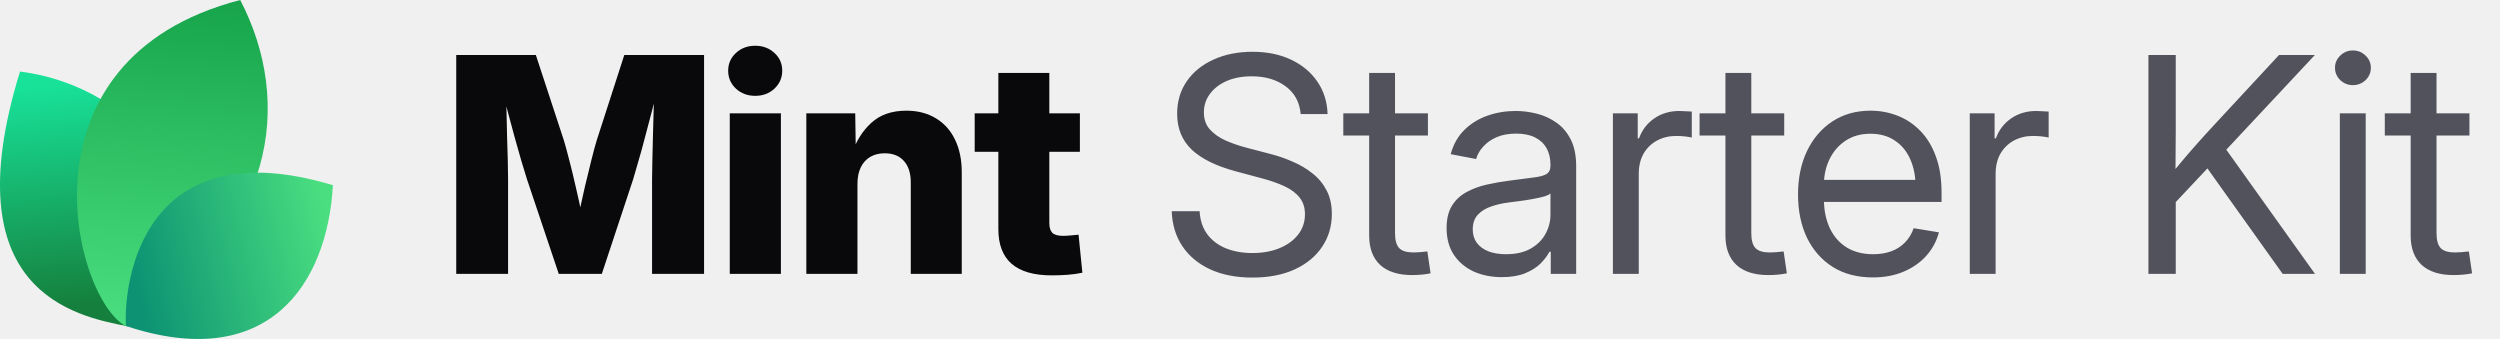
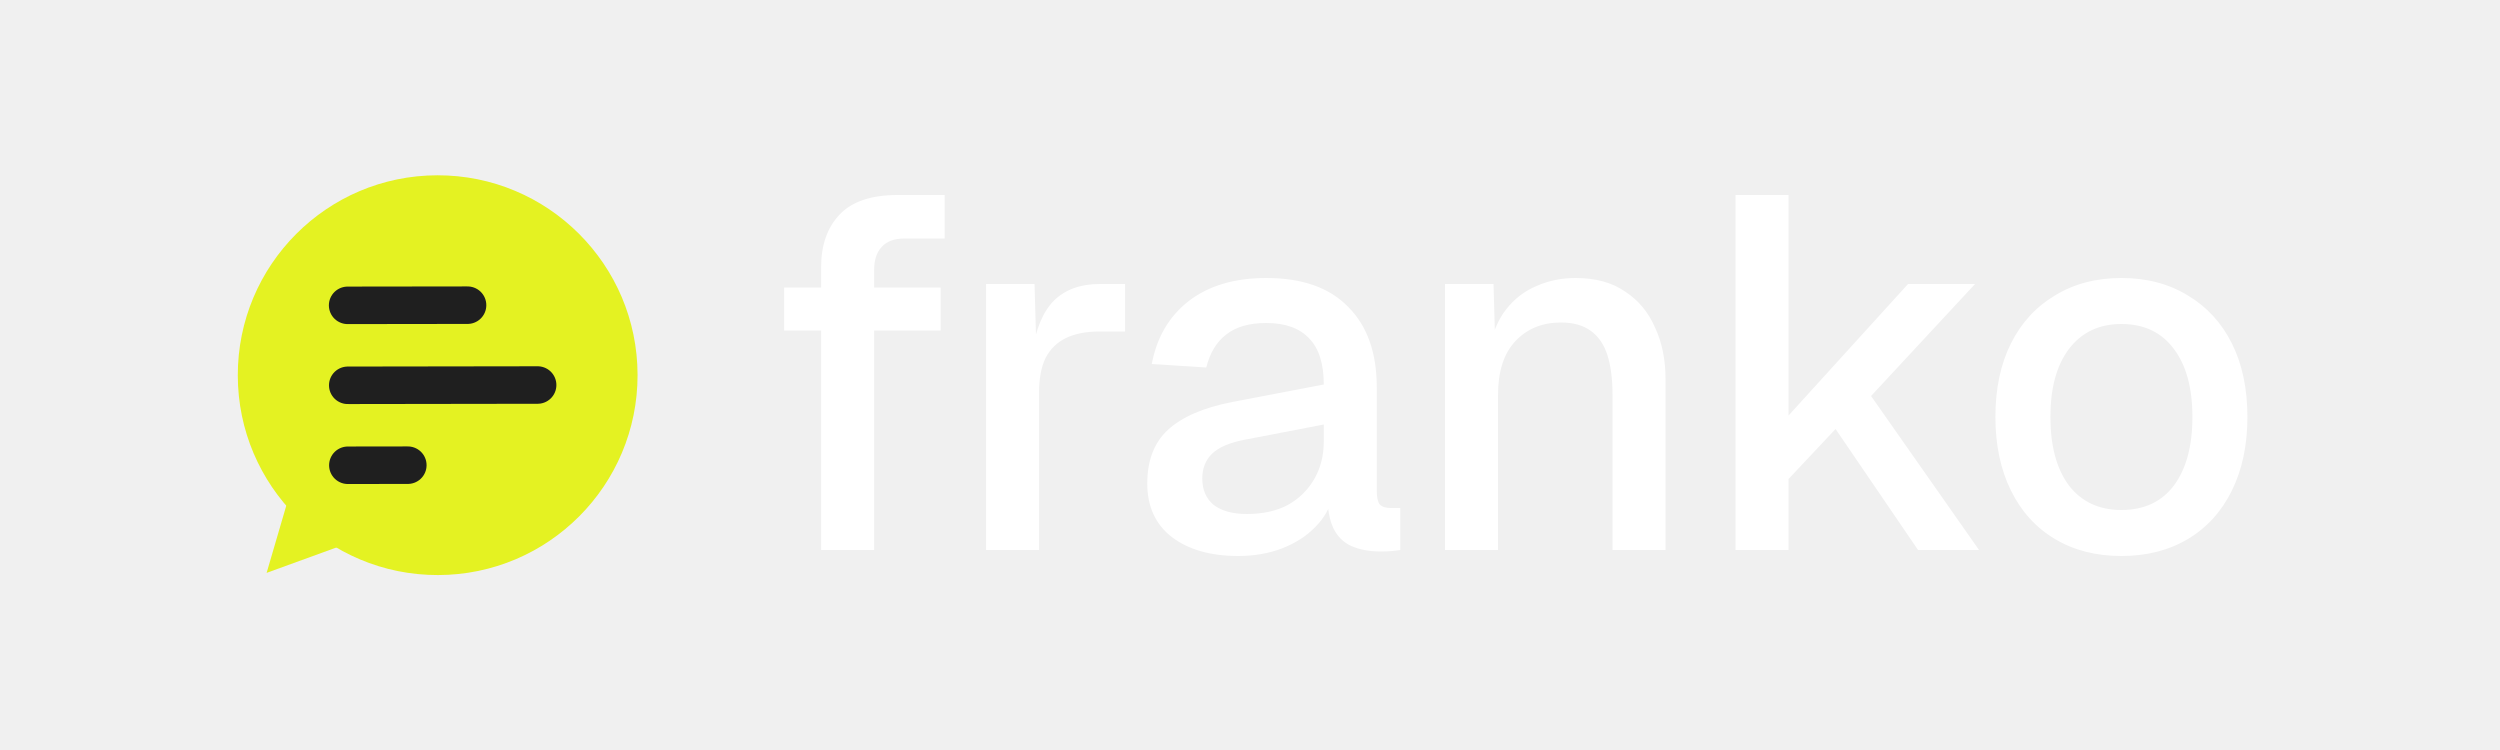
- <svg xmlns="http://www.w3.org/2000/svg" width="177" height="24" viewBox="0 0 177 24" fill="none">
-   <path d="M9.061 23.108C5.268 22.377 -3.391 20.627 1.417 5.064C9.634 6.099 16.973 14.064 9.061 23.108Z" fill="url(#paint0_linear_17557_2020)" />
-   <path d="M8.919 23.094C5.276 21.222 0.784 4.209 17.007 0C20.757 7.193 19.621 16.545 8.919 23.094Z" fill="url(#paint1_linear_17557_2020)" />
-   <path d="M8.914 23.079C8.735 19.882 10.159 9.085 23.57 13.111C23.181 20.123 18.984 26.418 8.914 23.079Z" fill="url(#paint2_linear_17557_2020)" />
-   <path d="M32.301 19.392V3.894H37.938L39.925 9.948C40.036 10.315 40.164 10.787 40.31 11.362C40.462 11.938 40.611 12.552 40.757 13.204C40.91 13.855 41.048 14.483 41.173 15.086C41.305 15.682 41.412 16.192 41.495 16.615H40.695C40.771 16.192 40.871 15.682 40.996 15.086C41.128 14.49 41.267 13.866 41.412 13.214C41.565 12.562 41.714 11.948 41.86 11.373C42.005 10.79 42.133 10.315 42.244 9.948L44.2 3.894H49.848V19.392H46.166V12.704C46.166 12.357 46.173 11.917 46.187 11.383C46.2 10.849 46.214 10.27 46.228 9.646C46.249 9.022 46.266 8.391 46.28 7.753C46.301 7.115 46.311 6.519 46.311 5.964H46.623C46.485 6.561 46.332 7.181 46.166 7.826C45.999 8.471 45.833 9.102 45.666 9.719C45.507 10.336 45.351 10.901 45.198 11.414C45.053 11.928 44.928 12.357 44.824 12.704L42.608 19.392H39.561L37.314 12.704C37.203 12.357 37.072 11.928 36.919 11.414C36.773 10.901 36.614 10.34 36.441 9.729C36.274 9.112 36.104 8.481 35.931 7.836C35.764 7.192 35.608 6.567 35.463 5.964H35.827C35.834 6.512 35.844 7.105 35.858 7.743C35.872 8.374 35.886 9.005 35.9 9.636C35.92 10.26 35.938 10.839 35.952 11.373C35.965 11.907 35.972 12.351 35.972 12.704V19.392H32.301ZM51.668 19.392V8.024H55.288V19.392H51.668ZM53.468 6.786C52.927 6.786 52.473 6.616 52.105 6.276C51.738 5.93 51.554 5.507 51.554 5.007C51.554 4.508 51.738 4.088 52.105 3.749C52.473 3.409 52.927 3.239 53.468 3.239C54.009 3.239 54.463 3.409 54.83 3.749C55.198 4.082 55.382 4.501 55.382 5.007C55.382 5.507 55.198 5.93 54.83 6.276C54.463 6.616 54.009 6.786 53.468 6.786ZM60.708 13.027V19.392H57.088V8.024H60.551L60.593 10.967H60.281C60.593 10.024 61.061 9.268 61.685 8.7C62.309 8.124 63.138 7.836 64.171 7.836C64.975 7.836 65.672 8.017 66.262 8.377C66.851 8.731 67.302 9.234 67.614 9.885C67.933 10.537 68.092 11.307 68.092 12.194V19.392H64.483V12.912C64.483 12.26 64.32 11.754 63.994 11.394C63.675 11.033 63.221 10.853 62.632 10.853C62.25 10.853 61.914 10.936 61.623 11.102C61.332 11.269 61.106 11.515 60.947 11.841C60.787 12.16 60.708 12.555 60.708 13.027ZM76.456 8.024V10.749H69.008V8.024H76.456ZM70.683 5.163H74.292V15.783C74.292 16.102 74.361 16.334 74.5 16.48C74.646 16.625 74.899 16.698 75.259 16.698C75.405 16.698 75.596 16.688 75.831 16.667C76.074 16.646 76.251 16.629 76.362 16.615L76.632 19.309C76.313 19.378 75.963 19.427 75.582 19.455C75.207 19.482 74.836 19.496 74.469 19.496C73.2 19.496 72.25 19.222 71.619 18.674C70.995 18.127 70.683 17.308 70.683 16.22V5.163Z" fill="#09090B" />
-   <path d="M88.667 19.652C87.523 19.652 86.528 19.458 85.682 19.07C84.843 18.681 84.188 18.137 83.716 17.437C83.245 16.736 82.992 15.908 82.957 14.951H84.933C84.968 15.596 85.148 16.14 85.474 16.584C85.8 17.021 86.24 17.354 86.795 17.582C87.35 17.804 87.974 17.915 88.667 17.915C89.388 17.915 90.026 17.801 90.581 17.572C91.143 17.343 91.583 17.024 91.902 16.615C92.228 16.199 92.391 15.717 92.391 15.169C92.391 14.698 92.266 14.306 92.017 13.994C91.767 13.675 91.413 13.408 90.956 13.193C90.498 12.978 89.954 12.787 89.323 12.621L87.502 12.132C86.123 11.765 85.082 11.255 84.382 10.603C83.689 9.944 83.342 9.095 83.342 8.055C83.342 7.174 83.571 6.404 84.028 5.746C84.486 5.087 85.117 4.577 85.921 4.217C86.726 3.849 87.645 3.666 88.678 3.666C89.718 3.666 90.63 3.853 91.413 4.227C92.204 4.602 92.824 5.122 93.275 5.787C93.726 6.446 93.965 7.209 93.993 8.076H92.089C92.013 7.23 91.656 6.574 91.018 6.11C90.387 5.638 89.586 5.403 88.615 5.403C87.95 5.403 87.36 5.513 86.847 5.735C86.341 5.957 85.946 6.262 85.661 6.651C85.377 7.032 85.235 7.469 85.235 7.961C85.235 8.447 85.377 8.849 85.661 9.168C85.946 9.48 86.317 9.74 86.774 9.948C87.232 10.149 87.724 10.319 88.251 10.457L89.884 10.884C90.439 11.023 90.977 11.206 91.496 11.435C92.023 11.657 92.495 11.934 92.911 12.267C93.334 12.593 93.67 12.995 93.92 13.474C94.17 13.945 94.294 14.504 94.294 15.149C94.294 16.015 94.066 16.788 93.608 17.468C93.157 18.148 92.512 18.681 91.673 19.07C90.834 19.458 89.832 19.652 88.667 19.652ZM101.097 8.024V9.594H95.106V8.024H101.097ZM96.937 5.163H98.767V16.521C98.767 17 98.865 17.347 99.059 17.562C99.26 17.77 99.6 17.874 100.078 17.874C100.21 17.874 100.366 17.867 100.546 17.853C100.733 17.832 100.903 17.815 101.056 17.801L101.285 19.351C101.097 19.392 100.886 19.423 100.65 19.444C100.414 19.465 100.189 19.475 99.974 19.475C98.996 19.475 98.244 19.236 97.717 18.758C97.197 18.272 96.937 17.579 96.937 16.677V5.163ZM106.33 19.621C105.595 19.621 104.932 19.489 104.343 19.226C103.754 18.955 103.285 18.564 102.939 18.05C102.592 17.53 102.419 16.896 102.419 16.147C102.419 15.495 102.547 14.965 102.804 14.556C103.06 14.146 103.403 13.828 103.833 13.599C104.263 13.363 104.742 13.186 105.269 13.068C105.796 12.95 106.333 12.857 106.881 12.787C107.574 12.69 108.132 12.617 108.555 12.569C108.978 12.52 109.287 12.441 109.481 12.33C109.675 12.212 109.772 12.014 109.772 11.737V11.654C109.772 11.203 109.679 10.815 109.492 10.489C109.311 10.163 109.041 9.91 108.68 9.729C108.32 9.549 107.872 9.459 107.338 9.459C106.805 9.459 106.34 9.546 105.945 9.719C105.556 9.892 105.241 10.118 104.998 10.395C104.755 10.665 104.593 10.953 104.509 11.258L102.71 10.915C102.897 10.222 103.22 9.65 103.677 9.199C104.135 8.748 104.679 8.412 105.31 8.19C105.941 7.968 106.607 7.857 107.307 7.857C107.8 7.857 108.295 7.92 108.795 8.044C109.301 8.169 109.765 8.381 110.188 8.679C110.611 8.97 110.951 9.369 111.208 9.875C111.464 10.374 111.593 11.005 111.593 11.768V19.392H109.793V17.822H109.7C109.568 18.085 109.363 18.359 109.086 18.643C108.809 18.921 108.444 19.153 107.994 19.34C107.543 19.527 106.988 19.621 106.33 19.621ZM106.621 17.998C107.321 17.998 107.904 17.867 108.368 17.603C108.84 17.333 109.19 16.986 109.419 16.563C109.654 16.133 109.772 15.682 109.772 15.211V13.692C109.703 13.769 109.554 13.841 109.325 13.911C109.096 13.973 108.829 14.032 108.524 14.088C108.226 14.143 107.921 14.192 107.609 14.233C107.304 14.275 107.033 14.309 106.798 14.337C106.354 14.393 105.938 14.49 105.549 14.628C105.168 14.76 104.86 14.954 104.624 15.211C104.388 15.467 104.27 15.811 104.27 16.241C104.27 16.615 104.367 16.934 104.561 17.198C104.762 17.461 105.04 17.662 105.393 17.801C105.747 17.933 106.156 17.998 106.621 17.998ZM114.193 19.392V8.024H115.951V9.792H116.045C116.253 9.209 116.61 8.741 117.116 8.388C117.622 8.034 118.219 7.857 118.905 7.857C119.058 7.857 119.217 7.864 119.384 7.878C119.55 7.885 119.682 7.892 119.779 7.899V9.74C119.716 9.719 119.578 9.695 119.363 9.667C119.155 9.639 118.922 9.625 118.666 9.625C118.174 9.625 117.726 9.733 117.324 9.948C116.922 10.163 116.603 10.471 116.367 10.874C116.138 11.276 116.024 11.758 116.024 12.319V19.392H114.193ZM126.322 8.024V9.594H120.33V8.024H126.322ZM122.161 5.163H123.992V16.521C123.992 17 124.089 17.347 124.283 17.562C124.484 17.77 124.824 17.874 125.302 17.874C125.434 17.874 125.59 17.867 125.77 17.853C125.958 17.832 126.127 17.815 126.28 17.801L126.509 19.351C126.322 19.392 126.11 19.423 125.874 19.444C125.639 19.465 125.413 19.475 125.198 19.475C124.221 19.475 123.468 19.236 122.941 18.758C122.421 18.272 122.161 17.579 122.161 16.677V5.163ZM132.604 19.642C131.502 19.642 130.555 19.396 129.765 18.903C128.974 18.404 128.364 17.714 127.934 16.834C127.511 15.946 127.3 14.927 127.3 13.775C127.3 12.611 127.511 11.584 127.934 10.697C128.364 9.802 128.964 9.102 129.734 8.596C130.51 8.089 131.408 7.836 132.428 7.836C133.1 7.836 133.738 7.954 134.341 8.19C134.952 8.426 135.489 8.783 135.954 9.261C136.425 9.74 136.793 10.343 137.056 11.071C137.327 11.792 137.462 12.645 137.462 13.63V14.296H128.433V12.735H136.463L135.631 13.297C135.631 12.541 135.506 11.876 135.257 11.3C135.007 10.725 134.643 10.277 134.165 9.958C133.686 9.632 133.107 9.469 132.428 9.469C131.748 9.469 131.162 9.632 130.67 9.958C130.177 10.284 129.796 10.725 129.526 11.279C129.262 11.827 129.13 12.441 129.13 13.12V14.046C129.13 14.864 129.273 15.572 129.557 16.168C129.841 16.757 130.243 17.211 130.763 17.53C131.283 17.842 131.901 17.998 132.615 17.998C133.093 17.998 133.523 17.929 133.905 17.79C134.293 17.645 134.619 17.433 134.882 17.156C135.153 16.879 135.354 16.546 135.486 16.157L137.275 16.449C137.108 17.08 136.81 17.634 136.38 18.113C135.95 18.591 135.413 18.966 134.768 19.236C134.123 19.507 133.402 19.642 132.604 19.642ZM139.459 19.392V8.024H141.217V9.792H141.311C141.519 9.209 141.876 8.741 142.382 8.388C142.888 8.034 143.485 7.857 144.171 7.857C144.324 7.857 144.483 7.864 144.649 7.878C144.816 7.885 144.948 7.892 145.045 7.899V9.74C144.982 9.719 144.844 9.695 144.629 9.667C144.421 9.639 144.188 9.625 143.932 9.625C143.439 9.625 142.992 9.733 142.59 9.948C142.188 10.163 141.869 10.471 141.633 10.874C141.404 11.276 141.29 11.758 141.29 12.319V19.392H139.459ZM153.429 14.961V12.715C153.783 12.257 154.136 11.82 154.49 11.404C154.844 10.981 155.204 10.565 155.572 10.156C155.939 9.74 156.314 9.327 156.695 8.918L161.355 3.894H163.893L157.277 10.967H157.184L153.429 14.961ZM152.108 19.392V3.894H154.043V9.241L154.022 12.559L154.043 13.505V19.392H152.108ZM161.615 19.392L155.967 11.477L157.173 9.969L163.903 19.392H161.615ZM165.661 19.392V8.024H167.492V19.392H165.661ZM166.587 6.027C166.24 6.027 165.942 5.909 165.692 5.673C165.443 5.43 165.318 5.139 165.318 4.799C165.318 4.459 165.443 4.172 165.692 3.936C165.942 3.693 166.24 3.572 166.587 3.572C166.934 3.572 167.232 3.693 167.482 3.936C167.731 4.172 167.856 4.459 167.856 4.799C167.856 5.139 167.731 5.43 167.482 5.673C167.232 5.909 166.934 6.027 166.587 6.027ZM174.836 8.024V9.594H168.844V8.024H174.836ZM170.675 5.163H172.506V16.521C172.506 17 172.603 17.347 172.797 17.562C172.998 17.77 173.338 17.874 173.816 17.874C173.948 17.874 174.104 17.867 174.284 17.853C174.472 17.832 174.641 17.815 174.794 17.801L175.023 19.351C174.836 19.392 174.624 19.423 174.388 19.444C174.153 19.465 173.927 19.475 173.712 19.475C172.735 19.475 171.982 19.236 171.455 18.758C170.935 18.272 170.675 17.579 170.675 16.677V5.163Z" fill="#52525C" />
-   <defs>
-     <linearGradient id="paint0_linear_17557_2020" x1="3.776" y1="5.916" x2="5.232" y2="21.559" gradientUnits="userSpaceOnUse">
-       <stop stop-color="#18E299" />
-       <stop offset="1" stop-color="#15803D" />
-     </linearGradient>
-     <linearGradient id="paint1_linear_17557_2020" x1="12.171" y1="-0.718" x2="10.19" y2="22.983" gradientUnits="userSpaceOnUse">
-       <stop stop-color="#16A34A" />
-       <stop offset="1" stop-color="#4ADE80" />
-     </linearGradient>
-     <linearGradient id="paint2_linear_17557_2020" x1="23.133" y1="15.353" x2="9.338" y2="18.52" gradientUnits="userSpaceOnUse">
-       <stop stop-color="#4ADE80" />
-       <stop offset="1" stop-color="#0D9373" />
-     </linearGradient>
-   </defs>
+ <svg xmlns="http://www.w3.org/2000/svg" width="200" height="60" viewBox="0 0 200 60" fill="none">
+   <path d="M65.691 44V21.36C65.691 19.6 66.185 18.2 67.171 17.16C68.158 16.12 69.705 15.6 71.811 15.6H75.571V19.08H72.371C71.545 19.08 70.931 19.307 70.531 19.76C70.131 20.187 69.931 20.8 69.931 21.6V44H65.691ZM62.731 26.44V23H75.251V26.44H62.731ZM78.883 44V22.72H82.763L82.923 28.36L82.563 28.24C82.856 26.32 83.443 24.92 84.323 24.04C85.23 23.16 86.443 22.72 87.963 22.72H90.003V26.52H87.963C86.896 26.52 86.003 26.693 85.283 27.04C84.563 27.387 84.016 27.92 83.643 28.64C83.296 29.36 83.123 30.293 83.123 31.44V44H78.883ZM99.062 44.48C96.848 44.48 95.075 43.973 93.742 42.96C92.435 41.947 91.782 40.52 91.782 38.68C91.782 36.84 92.328 35.413 93.422 34.4C94.542 33.36 96.262 32.613 98.582 32.16L105.902 30.76C105.902 29.107 105.515 27.88 104.742 27.08C103.968 26.253 102.822 25.84 101.302 25.84C99.942 25.84 98.875 26.147 98.102 26.76C97.328 27.347 96.795 28.227 96.502 29.4L92.142 29.12C92.542 26.987 93.528 25.307 95.102 24.08C96.702 22.853 98.768 22.24 101.302 22.24C104.182 22.24 106.368 23.013 107.862 24.56C109.382 26.08 110.142 28.227 110.142 31V39.28C110.142 39.787 110.222 40.147 110.382 40.36C110.568 40.547 110.862 40.64 111.262 40.64H112.022V44C111.888 44.027 111.675 44.053 111.382 44.08C111.088 44.107 110.782 44.12 110.462 44.12C109.555 44.12 108.768 43.973 108.102 43.68C107.462 43.387 106.982 42.907 106.662 42.24C106.342 41.547 106.182 40.627 106.182 39.48L106.622 39.68C106.408 40.613 105.942 41.44 105.222 42.16C104.528 42.88 103.635 43.453 102.542 43.88C101.475 44.28 100.315 44.48 99.062 44.48ZM99.742 41.12C101.022 41.12 102.115 40.88 103.022 40.4C103.928 39.893 104.635 39.2 105.142 38.32C105.648 37.44 105.902 36.44 105.902 35.32V33.96L99.662 35.16C98.382 35.4 97.475 35.787 96.942 36.32C96.435 36.827 96.182 37.48 96.182 38.28C96.182 39.187 96.488 39.893 97.102 40.4C97.742 40.88 98.622 41.12 99.742 41.12ZM115.602 44V22.72H119.482L119.642 28.4L119.122 28.12C119.362 26.733 119.815 25.613 120.482 24.76C121.148 23.907 121.962 23.28 122.922 22.88C123.882 22.453 124.922 22.24 126.042 22.24C127.642 22.24 128.962 22.6 130.002 23.32C131.068 24.013 131.868 24.973 132.402 26.2C132.962 27.4 133.242 28.773 133.242 30.32V44H129.002V31.6C129.002 30.347 128.868 29.293 128.602 28.44C128.335 27.587 127.895 26.933 127.282 26.48C126.668 26.027 125.868 25.8 124.882 25.8C123.388 25.8 122.175 26.293 121.242 27.28C120.308 28.267 119.842 29.707 119.842 31.6V44H115.602ZM138.844 44V15.6H143.084V33.24L152.644 22.72H158.004L149.684 31.68L158.324 44H153.444L146.844 34.32L143.084 38.32V44H138.844ZM169.713 44.48C167.686 44.48 165.913 44.027 164.393 43.12C162.873 42.213 161.7 40.92 160.873 39.24C160.046 37.56 159.633 35.6 159.633 33.36C159.633 31.093 160.046 29.133 160.873 27.48C161.7 25.827 162.873 24.547 164.393 23.64C165.913 22.707 167.686 22.24 169.713 22.24C171.74 22.24 173.513 22.707 175.033 23.64C176.553 24.547 177.726 25.827 178.553 27.48C179.38 29.133 179.793 31.093 179.793 33.36C179.793 35.6 179.38 37.56 178.553 39.24C177.726 40.92 176.553 42.213 175.033 43.12C173.513 44.027 171.74 44.48 169.713 44.48ZM169.713 40.8C171.526 40.8 172.926 40.147 173.913 38.84C174.9 37.507 175.393 35.68 175.393 33.36C175.393 31.04 174.9 29.227 173.913 27.92C172.926 26.587 171.526 25.92 169.713 25.92C167.926 25.92 166.526 26.587 165.513 27.92C164.526 29.227 164.033 31.04 164.033 33.36C164.033 35.68 164.526 37.507 165.513 38.84C166.526 40.147 167.926 40.8 169.713 40.8Z" fill="white" />
+   <path d="M34.991 14.023C43.823 14.01 50.993 21.16 51.005 29.991C51.018 38.823 43.869 45.993 35.037 46.005C26.205 46.018 19.035 38.869 19.023 30.037C19.01 21.205 26.16 14.035 34.991 14.023Z" fill="#E4F222" />
+   <path d="M21.329 45.83L23.278 39.169L27.852 43.457L21.329 45.83Z" fill="#E4F222" />
+   <path d="M37.405 24.414L27.81 24.427Z" fill="#E4F222" />
+   <path d="M37.405 24.414L27.81 24.427" stroke="#1F1F1F" stroke-width="3" stroke-linecap="round" stroke-linejoin="round" />
+   <path d="M43.011 30.802L27.819 30.824Z" fill="#E4F222" />
+   <path d="M43.011 30.802L27.819 30.824" stroke="#1F1F1F" stroke-width="3" stroke-linecap="round" stroke-linejoin="round" />
+   <path d="M32.626 37.214L27.828 37.221Z" fill="#E4F222" />
+   <path d="M32.626 37.214L27.828 37.221" stroke="#1F1F1F" stroke-width="3" stroke-linecap="round" stroke-linejoin="round" />
</svg>
